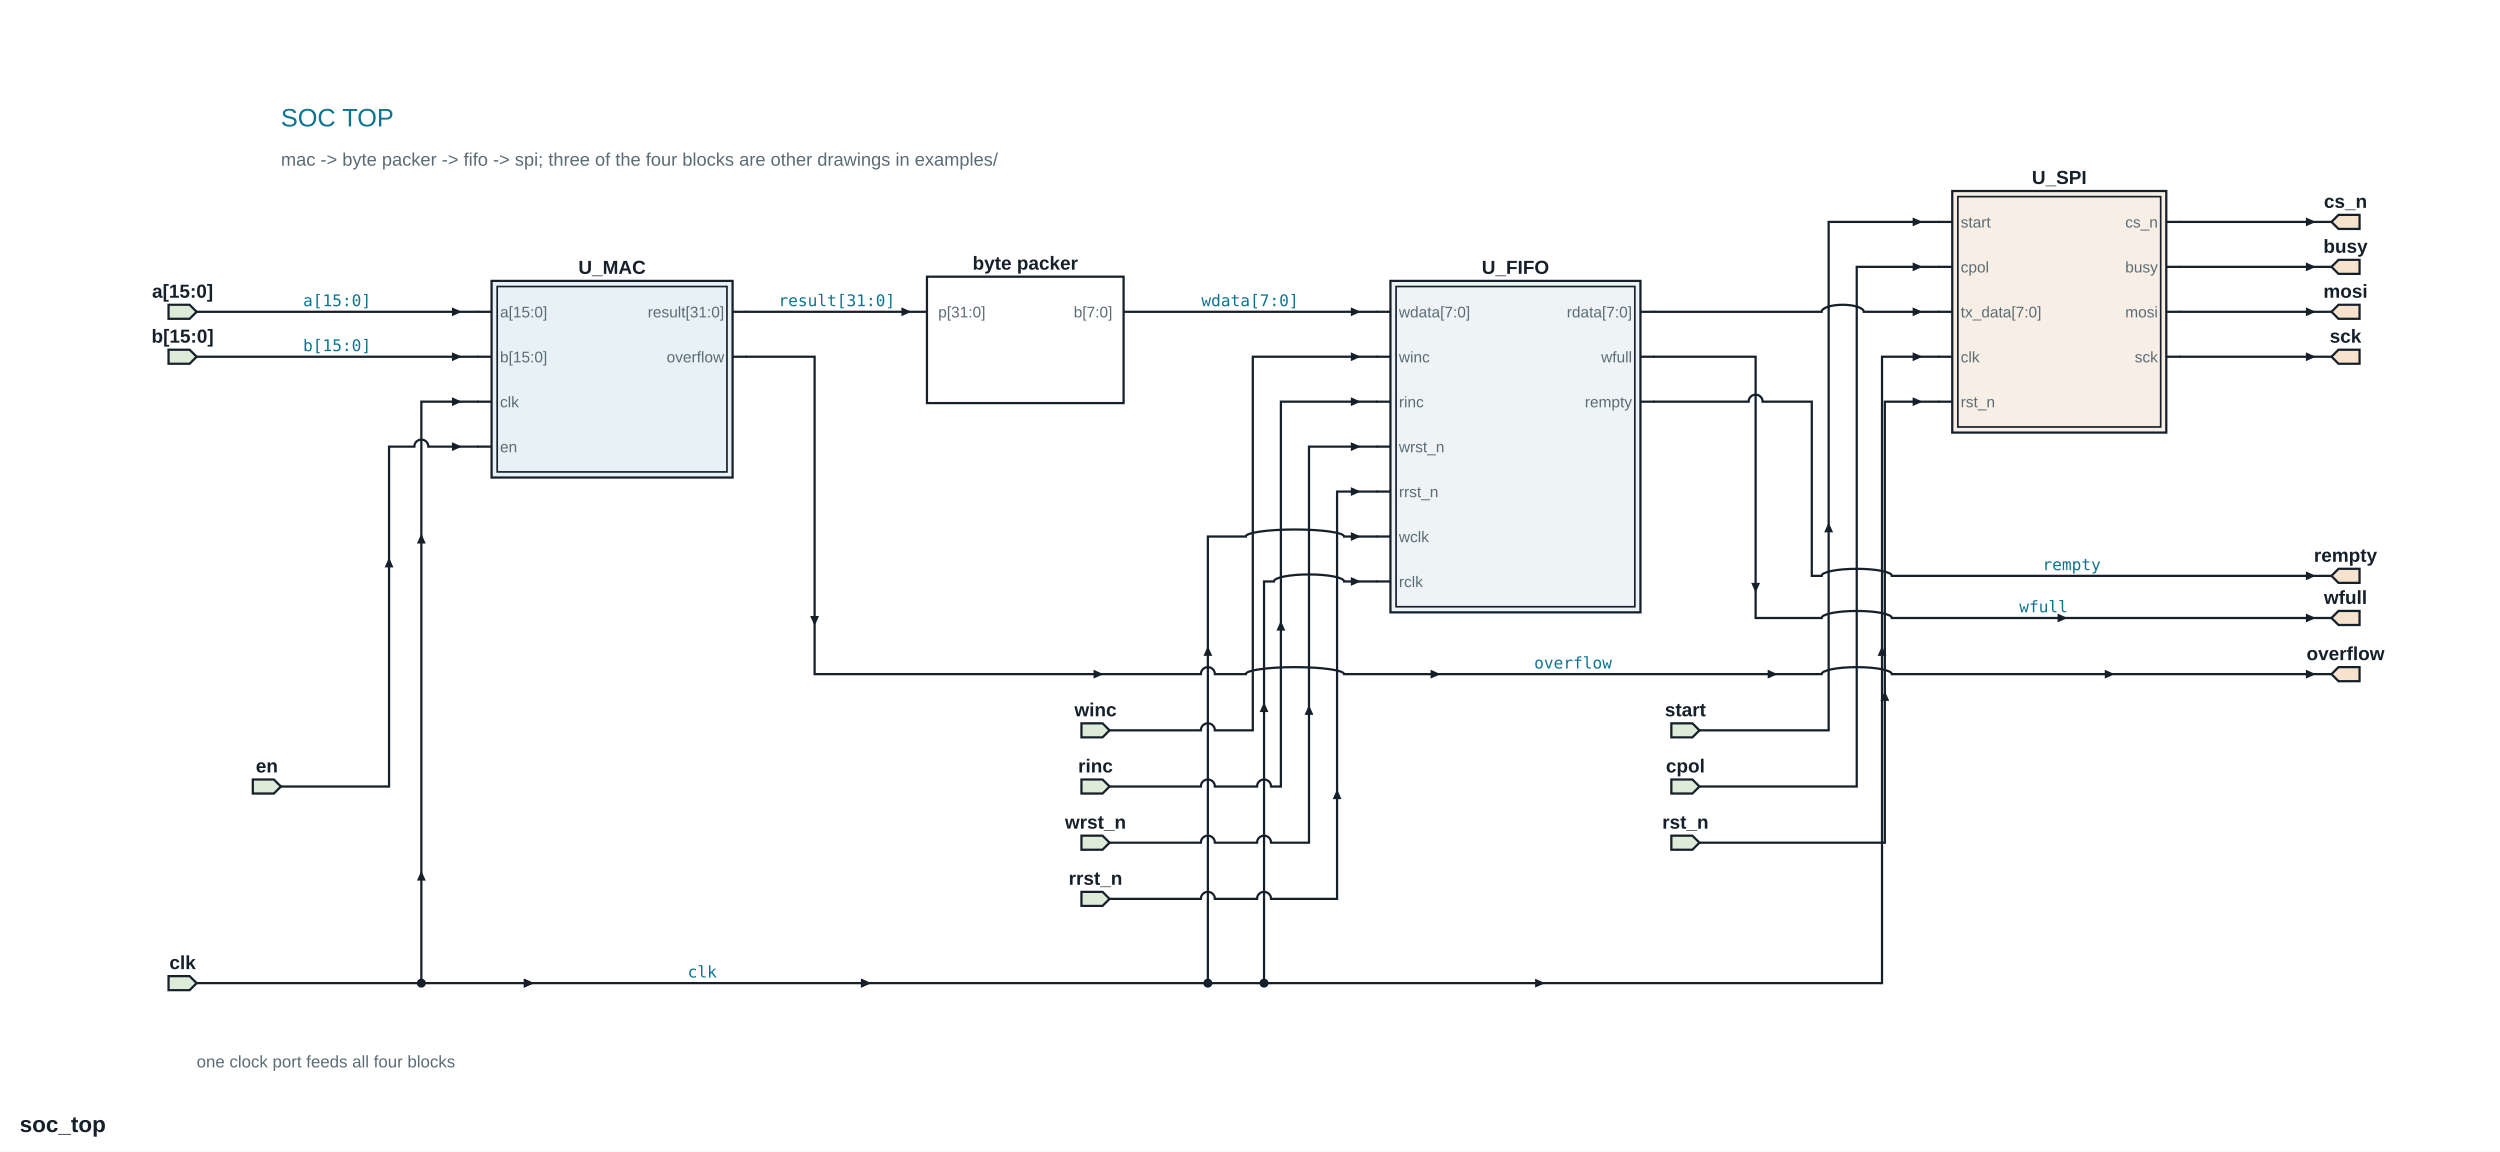
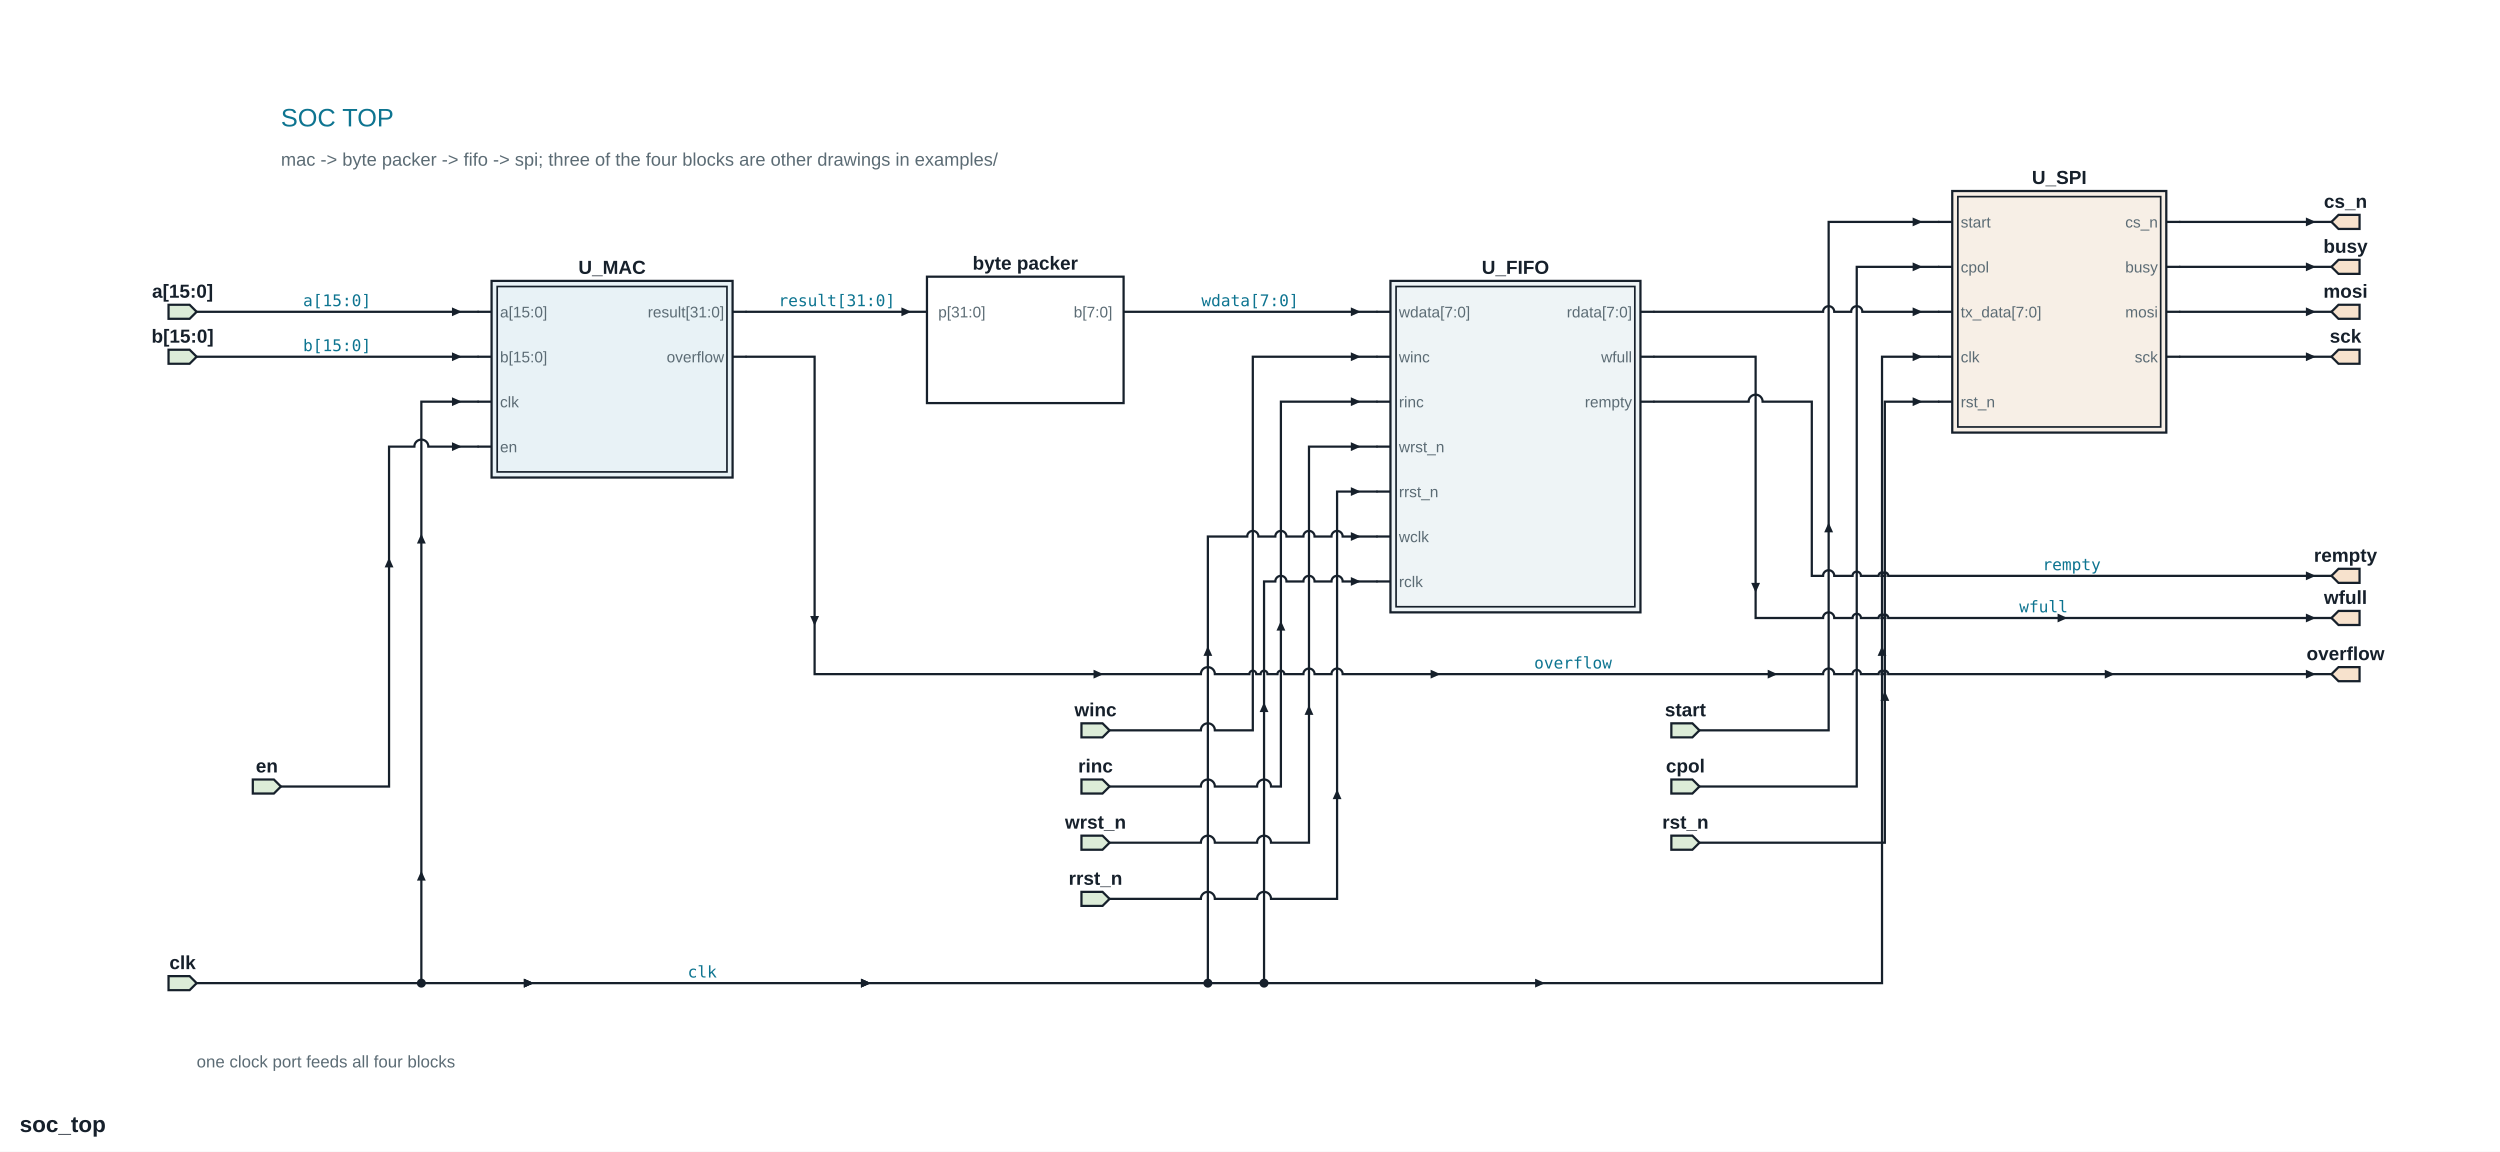
<svg xmlns="http://www.w3.org/2000/svg" width="1780" height="820" viewBox="0 0 1780 820" font-family="'IBM Plex Sans','IBM Plex Sans Text',Arial,Helvetica,sans-serif">
  <rect x="0" y="0" width="1780" height="820" fill="#ffffff" />
  <g class="dl-shapes">
    <text x="200" y="90" text-anchor="start" font-family="'IBM Plex Sans','IBM Plex Sans Text',Arial,Helvetica,sans-serif" font-size="18" fill="#0d7490">SOC TOP</text>
    <text x="200" y="118" text-anchor="start" font-family="'IBM Plex Sans','IBM Plex Sans Text',Arial,Helvetica,sans-serif" font-size="13" fill="#5b6b74">mac -&gt; byte packer -&gt; fifo -&gt; spi;  three of the four blocks are other drawings in examples/</text>
    <text x="140" y="760" text-anchor="start" font-family="'IBM Plex Sans','IBM Plex Sans Text',Arial,Helvetica,sans-serif" font-size="12" fill="#5b6b74">one clock port feeds all four blocks</text>
  </g>
  <g class="dl-nets">
    <path class="dl-net" data-id="n1" d="M200 560 L277 560 L277 318 L295 318 A5 5 0 0 1 305 318 L340 318" fill="none" stroke="#16202b" stroke-width="1.6" stroke-linejoin="miter" stroke-linecap="square" />
    <path class="dl-net" data-id="n2" d="M790 520 L855 520 A5 5 0 0 1 865 520 L892 520 L892 254 L980 254" fill="none" stroke="#16202b" stroke-width="1.6" stroke-linejoin="miter" stroke-linecap="square" />
    <path class="dl-net" data-id="n3" d="M790 560 L855 560 A5 5 0 0 1 865 560 L895 560 A5 5 0 0 1 905 560 L912 560 L912 286 L980 286" fill="none" stroke="#16202b" stroke-width="1.6" stroke-linejoin="miter" stroke-linecap="square" />
    <path class="dl-net" data-id="n4" d="M790 600 L855 600 A5 5 0 0 1 865 600 L895 600 A5 5 0 0 1 905 600 L932 600 L932 318 L980 318" fill="none" stroke="#16202b" stroke-width="1.6" stroke-linejoin="miter" stroke-linecap="square" />
    <path class="dl-net" data-id="n5" d="M790 640 L855 640 A5 5 0 0 1 865 640 L895 640 A5 5 0 0 1 905 640 L952 640 L952 350 L980 350" fill="none" stroke="#16202b" stroke-width="1.6" stroke-linejoin="miter" stroke-linecap="square" />
    <path class="dl-net" data-id="n6" d="M1210 520 L1302 520 L1302 158 L1380 158" fill="none" stroke="#16202b" stroke-width="1.6" stroke-linejoin="miter" stroke-linecap="square" />
    <path class="dl-net" data-id="n7" d="M1210 560 L1322 560 L1322 190 L1380 190" fill="none" stroke="#16202b" stroke-width="1.6" stroke-linejoin="miter" stroke-linecap="square" />
    <path class="dl-net" data-id="n8" d="M1210 600 L1342 600 L1342 286 L1380 286" fill="none" stroke="#16202b" stroke-width="1.6" stroke-linejoin="miter" stroke-linecap="square" />
    <path class="dl-net" data-id="n9" d="M140 222 L340 222" fill="none" stroke="#16202b" stroke-width="1.6" stroke-linejoin="miter" stroke-linecap="square" />
    <path class="dl-net" data-id="n10" d="M140 254 L340 254" fill="none" stroke="#16202b" stroke-width="1.6" stroke-linejoin="miter" stroke-linecap="square" />
    <path class="dl-net" data-id="n11" d="M531.6 222 L660 222" fill="none" stroke="#16202b" stroke-width="1.6" stroke-linejoin="miter" stroke-linecap="square" />
    <path class="dl-net" data-id="n12" d="M800 222 L980 222" fill="none" stroke="#16202b" stroke-width="1.6" stroke-linejoin="miter" stroke-linecap="square" />
-     <path class="dl-net" data-id="n13" d="M1178 222 L1297 222 A15 5 0 0 1 1327 222 L1380 222" fill="none" stroke="#16202b" stroke-width="1.6" stroke-linejoin="miter" stroke-linecap="square" />
+     <path class="dl-net" data-id="n13" d="M1178 222 L1298 222 A4 4 0 0 1 1306 222 L1318 222 A4 4 0 0 1 1326 222 L1380 222" fill="none" stroke="#16202b" stroke-width="1.6" stroke-linejoin="miter" stroke-linecap="square" />
    <path class="dl-net" data-id="n14" d="M1552.4 222 L1660 222" fill="none" stroke="#16202b" stroke-width="1.6" stroke-linejoin="miter" stroke-linecap="square" />
    <path class="dl-net" data-id="n15" d="M1552.4 254 L1660 254" fill="none" stroke="#16202b" stroke-width="1.6" stroke-linejoin="miter" stroke-linecap="square" />
    <path class="dl-net" data-id="n16" d="M1552.4 158 L1660 158" fill="none" stroke="#16202b" stroke-width="1.6" stroke-linejoin="miter" stroke-linecap="square" />
    <path class="dl-net" data-id="n17" d="M1552.4 190 L1660 190" fill="none" stroke="#16202b" stroke-width="1.6" stroke-linejoin="miter" stroke-linecap="square" />
-     <path class="dl-net" data-id="n18" d="M531.6 254 L580 254 L580 480 L855 480 A5 5 0 0 1 865 480 L887 480 A35 5 0 0 1 957 480 L1297 480 A25 5 0 0 1 1347 480 L1660 480" fill="none" stroke="#16202b" stroke-width="1.6" stroke-linejoin="miter" stroke-linecap="square" />
-     <path class="dl-net" data-id="n19" d="M1178 254 L1250 254 L1250 440 L1297 440 A25 5 0 0 1 1347 440 L1660 440" fill="none" stroke="#16202b" stroke-width="1.6" stroke-linejoin="miter" stroke-linecap="square" />
-     <path class="dl-net" data-id="n20" d="M1178 286 L1245 286 A5 5 0 0 1 1255 286 L1290 286 L1290 410 L1297 410 A25 5 0 0 1 1347 410 L1660 410" fill="none" stroke="#16202b" stroke-width="1.6" stroke-linejoin="miter" stroke-linecap="square" />
-     <path class="dl-net" data-id="n21" d="M140 700 L300 700 L300 286 L340 286 M140 700 L860 700 L860 382 L887 382 A35 5 0 0 1 957 382 L980 382 M140 700 L900 700 L900 414 L907 414 A25 5 0 0 1 957 414 L980 414 M140 700 L1340 700 L1340 254 L1380 254" fill="none" stroke="#16202b" stroke-width="1.6" stroke-linejoin="miter" stroke-linecap="square" />
+     <path class="dl-net" data-id="n18" d="M531.6 254 L580 254 L580 480 L855 480 A5 5 0 0 1 865 480 L889.5 480 A2.5 2.5 0 0 1 894.5 480 L897.5 480 A2.5 2.5 0 0 1 902.5 480 L909.5 480 A2.5 2.5 0 0 1 914.5 480 L928 480 A4 4 0 0 1 936 480 L948 480 A4 4 0 0 1 956 480 L1298 480 A4 4 0 0 1 1306 480 L1319 480 A3 3 0 0 1 1325 480 L1337.5 480 A2.5 2.5 0 0 1 1342.5 480 L1339.5 480 A2.5 2.5 0 0 1 1344.5 480 L1660 480" fill="none" stroke="#16202b" stroke-width="1.6" stroke-linejoin="miter" stroke-linecap="square" />
+     <path class="dl-net" data-id="n19" d="M1178 254 L1250 254 L1250 440 L1298 440 A4 4 0 0 1 1306 440 L1319 440 A3 3 0 0 1 1325 440 L1337.5 440 A2.5 2.5 0 0 1 1342.5 440 L1339.5 440 A2.5 2.5 0 0 1 1344.5 440 L1660 440" fill="none" stroke="#16202b" stroke-width="1.6" stroke-linejoin="miter" stroke-linecap="square" />
+     <path class="dl-net" data-id="n20" d="M1178 286 L1245 286 A5 5 0 0 1 1255 286 L1290 286 L1290 410 L1298 410 A4 4 0 0 1 1306 410 L1319 410 A3 3 0 0 1 1325 410 L1337.5 410 A2.5 2.5 0 0 1 1342.5 410 L1339.5 410 A2.5 2.5 0 0 1 1344.5 410 L1660 410" fill="none" stroke="#16202b" stroke-width="1.6" stroke-linejoin="miter" stroke-linecap="square" />
+     <path class="dl-net" data-id="n21" d="M140 700 L300 700 L300 286 L340 286 M140 700 L860 700 L860 382 L888 382 A4 4 0 0 1 896 382 L908 382 A4 4 0 0 1 916 382 L928 382 A4 4 0 0 1 936 382 L948 382 A4 4 0 0 1 956 382 L980 382 M140 700 L900 700 L900 414 L908 414 A4 4 0 0 1 916 414 L928 414 A4 4 0 0 1 936 414 L948 414 A4 4 0 0 1 956 414 L980 414 M140 700 L1340 700 L1340 254 L1380 254" fill="none" stroke="#16202b" stroke-width="1.6" stroke-linejoin="miter" stroke-linecap="square" />
    <text x="240" y="218" text-anchor="middle" font-family="'IBM Plex Mono','DejaVu Sans Mono','Courier New',monospace" font-size="11.5" fill="#0d7490">a[15:0]</text>
    <text x="240" y="250" text-anchor="middle" font-family="'IBM Plex Mono','DejaVu Sans Mono','Courier New',monospace" font-size="11.5" fill="#0d7490">b[15:0]</text>
    <text x="595.8" y="218" text-anchor="middle" font-family="'IBM Plex Mono','DejaVu Sans Mono','Courier New',monospace" font-size="11.5" fill="#0d7490">result[31:0]</text>
    <text x="890" y="218" text-anchor="middle" font-family="'IBM Plex Mono','DejaVu Sans Mono','Courier New',monospace" font-size="11.5" fill="#0d7490">wdata[7:0]</text>
    <text x="1120" y="476" text-anchor="middle" font-family="'IBM Plex Mono','DejaVu Sans Mono','Courier New',monospace" font-size="11.5" fill="#0d7490">overflow</text>
    <text x="1455" y="436" text-anchor="middle" font-family="'IBM Plex Mono','DejaVu Sans Mono','Courier New',monospace" font-size="11.5" fill="#0d7490">wfull</text>
    <text x="1475" y="406" text-anchor="middle" font-family="'IBM Plex Mono','DejaVu Sans Mono','Courier New',monospace" font-size="11.5" fill="#0d7490">rempty</text>
    <text x="500" y="696" text-anchor="middle" font-family="'IBM Plex Mono','DejaVu Sans Mono','Courier New',monospace" font-size="11.5" fill="#0d7490">clk</text>
    <polygon points="277,397 280.15,404 273.85,404" fill="#16202b" />
    <polygon points="328.8,318 321.8,321.15 321.8,314.85" fill="#16202b" />
    <polygon points="968.8,254 961.8,257.15 961.8,250.85" fill="#16202b" />
    <polygon points="912,442 915.15,449 908.85,449" fill="#16202b" />
    <polygon points="968.8,286 961.8,289.15 961.8,282.85" fill="#16202b" />
    <polygon points="932,502 935.15,509 928.85,509" fill="#16202b" />
    <polygon points="968.8,318 961.8,321.15 961.8,314.85" fill="#16202b" />
    <polygon points="952,562 955.15,569 948.85,569" fill="#16202b" />
    <polygon points="968.8,350 961.8,353.15 961.8,346.85" fill="#16202b" />
    <polygon points="1302,372 1305.15,379 1298.85,379" fill="#16202b" />
    <polygon points="1368.8,158 1361.8,161.15 1361.8,154.85" fill="#16202b" />
    <polygon points="1368.8,190 1361.8,193.15 1361.8,186.85" fill="#16202b" />
    <polygon points="1342,492 1345.15,499 1338.85,499" fill="#16202b" />
    <polygon points="1368.8,286 1361.8,289.15 1361.8,282.85" fill="#16202b" />
    <polygon points="328.8,222 321.8,225.15 321.8,218.85" fill="#16202b" />
    <polygon points="328.8,254 321.8,257.15 321.8,250.85" fill="#16202b" />
    <polygon points="648.8,222 641.8,225.15 641.8,218.85" fill="#16202b" />
    <polygon points="968.8,222 961.8,225.15 961.8,218.85" fill="#16202b" />
    <polygon points="1368.8,222 1361.8,225.15 1361.8,218.85" fill="#16202b" />
    <polygon points="1648.8,222 1641.8,225.15 1641.8,218.85" fill="#16202b" />
    <polygon points="1648.8,254 1641.8,257.15 1641.8,250.85" fill="#16202b" />
    <polygon points="1648.8,158 1641.8,161.15 1641.8,154.85" fill="#16202b" />
    <polygon points="1648.8,190 1641.8,193.15 1641.8,186.85" fill="#16202b" />
    <polygon points="580,445.6 576.85,438.6 583.15,438.6" fill="#16202b" />
    <polygon points="785.6,480 778.6,483.15 778.6,476.85" fill="#16202b" />
    <polygon points="1025.6,480 1018.6,483.15 1018.6,476.85" fill="#16202b" />
    <polygon points="1265.6,480 1258.6,483.15 1258.6,476.85" fill="#16202b" />
    <polygon points="1505.6,480 1498.6,483.15 1498.6,476.85" fill="#16202b" />
    <polygon points="1648.8,480 1641.8,483.15 1641.8,476.85" fill="#16202b" />
    <polygon points="1250,422 1246.85,415 1253.15,415" fill="#16202b" />
    <polygon points="1472,440 1465,443.15 1465,436.85" fill="#16202b" />
    <polygon points="1648.8,440 1641.8,443.15 1641.8,436.85" fill="#16202b" />
    <polygon points="1648.8,410 1641.8,413.15 1641.8,406.85" fill="#16202b" />
    <polygon points="300,620 303.15,627 296.85,627" fill="#16202b" />
    <polygon points="300,380 303.15,387 296.85,387" fill="#16202b" />
    <polygon points="328.8,286 321.8,289.15 321.8,282.85" fill="#16202b" />
    <polygon points="380,700 373,703.15 373,696.85" fill="#16202b" />
    <polygon points="620,700 613,703.15 613,696.85" fill="#16202b" />
    <polygon points="860,460 863.15,467 856.85,467" fill="#16202b" />
    <polygon points="968.8,382 961.8,385.15 961.8,378.85" fill="#16202b" />
    <polygon points="380,700 373,703.15 373,696.85" fill="#16202b" />
    <polygon points="620,700 613,703.15 613,696.85" fill="#16202b" />
    <polygon points="900,500 903.15,507 896.85,507" fill="#16202b" />
    <polygon points="968.8,414 961.8,417.15 961.8,410.85" fill="#16202b" />
    <polygon points="380,700 373,703.15 373,696.85" fill="#16202b" />
    <polygon points="620,700 613,703.15 613,696.85" fill="#16202b" />
    <polygon points="1100,700 1093,703.15 1093,696.85" fill="#16202b" />
    <polygon points="1340,460 1343.15,467 1336.85,467" fill="#16202b" />
    <polygon points="1368.8,254 1361.8,257.15 1361.8,250.85" fill="#16202b" />
  </g>
  <g class="dl-cells">
    <g class="dl-cell" data-id="u_mac" data-type="sheet" transform="matrix(1,0,0,1,340,200)">
      <rect x="10" y="0" width="171.6" height="140" fill="#e8f2f6" stroke="#16202b" stroke-width="1.6" />
      <rect x="14" y="4" width="163.6" height="132" fill="none" stroke="#16202b" stroke-width="1.2" />
      <line x1="0" y1="22" x2="10" y2="22" stroke="#16202b" stroke-width="1.6" />
      <line x1="0" y1="54" x2="10" y2="54" stroke="#16202b" stroke-width="1.6" />
      <line x1="0" y1="86" x2="10" y2="86" stroke="#16202b" stroke-width="1.6" />
      <line x1="0" y1="118" x2="10" y2="118" stroke="#16202b" stroke-width="1.6" />
      <line x1="191.6" y1="22" x2="181.6" y2="22" stroke="#16202b" stroke-width="1.6" />
      <line x1="191.6" y1="54" x2="181.6" y2="54" stroke="#16202b" stroke-width="1.6" />
    </g>
    <text x="356" y="226" text-anchor="start" font-family="'IBM Plex Sans','IBM Plex Sans Text',Arial,Helvetica,sans-serif" font-size="11" fill="#5b6b74">a[15:0]</text>
    <text x="356" y="258" text-anchor="start" font-family="'IBM Plex Sans','IBM Plex Sans Text',Arial,Helvetica,sans-serif" font-size="11" fill="#5b6b74">b[15:0]</text>
    <text x="356" y="290" text-anchor="start" font-family="'IBM Plex Sans','IBM Plex Sans Text',Arial,Helvetica,sans-serif" font-size="11" fill="#5b6b74">clk</text>
    <text x="356" y="322" text-anchor="start" font-family="'IBM Plex Sans','IBM Plex Sans Text',Arial,Helvetica,sans-serif" font-size="11" fill="#5b6b74">en</text>
    <text x="515.6" y="226" text-anchor="end" font-family="'IBM Plex Sans','IBM Plex Sans Text',Arial,Helvetica,sans-serif" font-size="11" fill="#5b6b74">result[31:0]</text>
    <text x="515.6" y="258" text-anchor="end" font-family="'IBM Plex Sans','IBM Plex Sans Text',Arial,Helvetica,sans-serif" font-size="11" fill="#5b6b74">overflow</text>
    <text x="435.8" y="195" text-anchor="middle" font-family="'IBM Plex Sans','IBM Plex Sans Text',Arial,Helvetica,sans-serif" font-size="13.5" font-weight="600" fill="#16202b">U_MAC</text>
    <g class="dl-cell" data-id="u_fifo" data-type="sheet" transform="matrix(1,0,0,1,980,200)">
      <rect x="10" y="0" width="178" height="236" fill="#eef4f6" stroke="#16202b" stroke-width="1.6" />
      <rect x="14" y="4" width="170" height="228" fill="none" stroke="#16202b" stroke-width="1.2" />
      <line x1="0" y1="22" x2="10" y2="22" stroke="#16202b" stroke-width="1.6" />
      <line x1="0" y1="54" x2="10" y2="54" stroke="#16202b" stroke-width="1.6" />
      <line x1="0" y1="86" x2="10" y2="86" stroke="#16202b" stroke-width="1.6" />
      <line x1="0" y1="118" x2="10" y2="118" stroke="#16202b" stroke-width="1.6" />
      <line x1="0" y1="150" x2="10" y2="150" stroke="#16202b" stroke-width="1.6" />
      <line x1="0" y1="182" x2="10" y2="182" stroke="#16202b" stroke-width="1.6" />
      <line x1="0" y1="214" x2="10" y2="214" stroke="#16202b" stroke-width="1.6" />
      <line x1="198" y1="22" x2="188" y2="22" stroke="#16202b" stroke-width="1.6" />
      <line x1="198" y1="54" x2="188" y2="54" stroke="#16202b" stroke-width="1.6" />
      <line x1="198" y1="86" x2="188" y2="86" stroke="#16202b" stroke-width="1.6" />
    </g>
    <text x="996" y="226" text-anchor="start" font-family="'IBM Plex Sans','IBM Plex Sans Text',Arial,Helvetica,sans-serif" font-size="11" fill="#5b6b74">wdata[7:0]</text>
    <text x="996" y="258" text-anchor="start" font-family="'IBM Plex Sans','IBM Plex Sans Text',Arial,Helvetica,sans-serif" font-size="11" fill="#5b6b74">winc</text>
    <text x="996" y="290" text-anchor="start" font-family="'IBM Plex Sans','IBM Plex Sans Text',Arial,Helvetica,sans-serif" font-size="11" fill="#5b6b74">rinc</text>
    <text x="996" y="322" text-anchor="start" font-family="'IBM Plex Sans','IBM Plex Sans Text',Arial,Helvetica,sans-serif" font-size="11" fill="#5b6b74">wrst_n</text>
    <text x="996" y="354" text-anchor="start" font-family="'IBM Plex Sans','IBM Plex Sans Text',Arial,Helvetica,sans-serif" font-size="11" fill="#5b6b74">rrst_n</text>
    <text x="996" y="386" text-anchor="start" font-family="'IBM Plex Sans','IBM Plex Sans Text',Arial,Helvetica,sans-serif" font-size="11" fill="#5b6b74">wclk</text>
    <text x="996" y="418" text-anchor="start" font-family="'IBM Plex Sans','IBM Plex Sans Text',Arial,Helvetica,sans-serif" font-size="11" fill="#5b6b74">rclk</text>
    <text x="1162" y="226" text-anchor="end" font-family="'IBM Plex Sans','IBM Plex Sans Text',Arial,Helvetica,sans-serif" font-size="11" fill="#5b6b74">rdata[7:0]</text>
    <text x="1162" y="258" text-anchor="end" font-family="'IBM Plex Sans','IBM Plex Sans Text',Arial,Helvetica,sans-serif" font-size="11" fill="#5b6b74">wfull</text>
    <text x="1162" y="290" text-anchor="end" font-family="'IBM Plex Sans','IBM Plex Sans Text',Arial,Helvetica,sans-serif" font-size="11" fill="#5b6b74">rempty</text>
    <text x="1079" y="195" text-anchor="middle" font-family="'IBM Plex Sans','IBM Plex Sans Text',Arial,Helvetica,sans-serif" font-size="13.5" font-weight="600" fill="#16202b">U_FIFO</text>
    <g class="dl-cell" data-id="u_spi" data-type="sheet" transform="matrix(1,0,0,1,1380,136)">
      <rect x="10" y="0" width="152.4" height="172" fill="#f7efe6" stroke="#16202b" stroke-width="1.6" />
      <rect x="14" y="4" width="144.4" height="164" fill="none" stroke="#16202b" stroke-width="1.2" />
      <line x1="0" y1="22" x2="10" y2="22" stroke="#16202b" stroke-width="1.6" />
      <line x1="0" y1="54" x2="10" y2="54" stroke="#16202b" stroke-width="1.6" />
      <line x1="0" y1="86" x2="10" y2="86" stroke="#16202b" stroke-width="1.6" />
      <line x1="0" y1="118" x2="10" y2="118" stroke="#16202b" stroke-width="1.6" />
      <line x1="0" y1="150" x2="10" y2="150" stroke="#16202b" stroke-width="1.6" />
      <line x1="172.4" y1="22" x2="162.4" y2="22" stroke="#16202b" stroke-width="1.6" />
      <line x1="172.4" y1="54" x2="162.4" y2="54" stroke="#16202b" stroke-width="1.6" />
      <line x1="172.4" y1="86" x2="162.4" y2="86" stroke="#16202b" stroke-width="1.6" />
      <line x1="172.4" y1="118" x2="162.4" y2="118" stroke="#16202b" stroke-width="1.6" />
    </g>
    <text x="1396" y="162" text-anchor="start" font-family="'IBM Plex Sans','IBM Plex Sans Text',Arial,Helvetica,sans-serif" font-size="11" fill="#5b6b74">start</text>
    <text x="1396" y="194" text-anchor="start" font-family="'IBM Plex Sans','IBM Plex Sans Text',Arial,Helvetica,sans-serif" font-size="11" fill="#5b6b74">cpol</text>
    <text x="1396" y="226" text-anchor="start" font-family="'IBM Plex Sans','IBM Plex Sans Text',Arial,Helvetica,sans-serif" font-size="11" fill="#5b6b74">tx_data[7:0]</text>
    <text x="1396" y="258" text-anchor="start" font-family="'IBM Plex Sans','IBM Plex Sans Text',Arial,Helvetica,sans-serif" font-size="11" fill="#5b6b74">clk</text>
    <text x="1396" y="290" text-anchor="start" font-family="'IBM Plex Sans','IBM Plex Sans Text',Arial,Helvetica,sans-serif" font-size="11" fill="#5b6b74">rst_n</text>
    <text x="1536.4" y="162" text-anchor="end" font-family="'IBM Plex Sans','IBM Plex Sans Text',Arial,Helvetica,sans-serif" font-size="11" fill="#5b6b74">cs_n</text>
    <text x="1536.4" y="194" text-anchor="end" font-family="'IBM Plex Sans','IBM Plex Sans Text',Arial,Helvetica,sans-serif" font-size="11" fill="#5b6b74">busy</text>
    <text x="1536.4" y="226" text-anchor="end" font-family="'IBM Plex Sans','IBM Plex Sans Text',Arial,Helvetica,sans-serif" font-size="11" fill="#5b6b74">mosi</text>
    <text x="1536.4" y="258" text-anchor="end" font-family="'IBM Plex Sans','IBM Plex Sans Text',Arial,Helvetica,sans-serif" font-size="11" fill="#5b6b74">sck</text>
    <text x="1466.2" y="131" text-anchor="middle" font-family="'IBM Plex Sans','IBM Plex Sans Text',Arial,Helvetica,sans-serif" font-size="13.5" font-weight="600" fill="#16202b">U_SPI</text>
    <g class="dl-cell" data-id="pack" data-type="block" transform="matrix(1,0,0,1,660,197)">
      <rect x="0" y="0" width="140" height="90" fill="#ffffff" stroke="#16202b" stroke-width="1.6" />
    </g>
    <text x="668" y="226" text-anchor="start" font-family="'IBM Plex Sans','IBM Plex Sans Text',Arial,Helvetica,sans-serif" font-size="11" fill="#5b6b74">p[31:0]</text>
    <text x="792" y="226" text-anchor="end" font-family="'IBM Plex Sans','IBM Plex Sans Text',Arial,Helvetica,sans-serif" font-size="11" fill="#5b6b74">b[7:0]</text>
    <text x="730" y="192" text-anchor="middle" font-family="'IBM Plex Sans','IBM Plex Sans Text',Arial,Helvetica,sans-serif" font-size="13.5" font-weight="600" fill="#16202b">byte packer</text>
    <g class="dl-cell" data-id="p_a" data-type="port_in" transform="matrix(1,0,0,1,120,217)">
      <path d="M0 0 H15 L20 5 L15 10 H0 Z" fill="#dcecd8" stroke="#16202b" stroke-width="1.6" />
    </g>
    <text x="130" y="212" text-anchor="middle" font-family="'IBM Plex Sans','IBM Plex Sans Text',Arial,Helvetica,sans-serif" font-size="13.5" font-weight="600" fill="#16202b">a[15:0]</text>
    <g class="dl-cell" data-id="p_b" data-type="port_in" transform="matrix(1,0,0,1,120,249)">
      <path d="M0 0 H15 L20 5 L15 10 H0 Z" fill="#dcecd8" stroke="#16202b" stroke-width="1.6" />
    </g>
    <text x="130" y="244" text-anchor="middle" font-family="'IBM Plex Sans','IBM Plex Sans Text',Arial,Helvetica,sans-serif" font-size="13.5" font-weight="600" fill="#16202b">b[15:0]</text>
    <g class="dl-cell" data-id="p_mosi" data-type="port_out" transform="matrix(1,0,0,1,1660,217)">
      <path d="M20 0 H5 L0 5 L5 10 H20 Z" fill="#f7e2cd" stroke="#16202b" stroke-width="1.6" />
    </g>
    <text x="1670" y="212" text-anchor="middle" font-family="'IBM Plex Sans','IBM Plex Sans Text',Arial,Helvetica,sans-serif" font-size="13.5" font-weight="600" fill="#16202b">mosi</text>
    <g class="dl-cell" data-id="p_sck" data-type="port_out" transform="matrix(1,0,0,1,1660,249)">
      <path d="M20 0 H5 L0 5 L5 10 H20 Z" fill="#f7e2cd" stroke="#16202b" stroke-width="1.6" />
    </g>
    <text x="1670" y="244" text-anchor="middle" font-family="'IBM Plex Sans','IBM Plex Sans Text',Arial,Helvetica,sans-serif" font-size="13.5" font-weight="600" fill="#16202b">sck</text>
    <g class="dl-cell" data-id="p_csn" data-type="port_out" transform="matrix(1,0,0,1,1660,153)">
      <path d="M20 0 H5 L0 5 L5 10 H20 Z" fill="#f7e2cd" stroke="#16202b" stroke-width="1.6" />
    </g>
    <text x="1670" y="148" text-anchor="middle" font-family="'IBM Plex Sans','IBM Plex Sans Text',Arial,Helvetica,sans-serif" font-size="13.5" font-weight="600" fill="#16202b">cs_n</text>
    <g class="dl-cell" data-id="p_busy" data-type="port_out" transform="matrix(1,0,0,1,1660,185)">
      <path d="M20 0 H5 L0 5 L5 10 H20 Z" fill="#f7e2cd" stroke="#16202b" stroke-width="1.6" />
    </g>
    <text x="1670" y="180" text-anchor="middle" font-family="'IBM Plex Sans','IBM Plex Sans Text',Arial,Helvetica,sans-serif" font-size="13.5" font-weight="600" fill="#16202b">busy</text>
    <g class="dl-cell" data-id="p_ovf" data-type="port_out" transform="matrix(1,0,0,1,1660,475)">
      <path d="M20 0 H5 L0 5 L5 10 H20 Z" fill="#f7e2cd" stroke="#16202b" stroke-width="1.6" />
    </g>
    <text x="1670" y="470" text-anchor="middle" font-family="'IBM Plex Sans','IBM Plex Sans Text',Arial,Helvetica,sans-serif" font-size="13.5" font-weight="600" fill="#16202b">overflow</text>
    <g class="dl-cell" data-id="p_wfull" data-type="port_out" transform="matrix(1,0,0,1,1660,435)">
      <path d="M20 0 H5 L0 5 L5 10 H20 Z" fill="#f7e2cd" stroke="#16202b" stroke-width="1.6" />
    </g>
    <text x="1670" y="430" text-anchor="middle" font-family="'IBM Plex Sans','IBM Plex Sans Text',Arial,Helvetica,sans-serif" font-size="13.5" font-weight="600" fill="#16202b">wfull</text>
    <g class="dl-cell" data-id="p_rempty" data-type="port_out" transform="matrix(1,0,0,1,1660,405)">
      <path d="M20 0 H5 L0 5 L5 10 H20 Z" fill="#f7e2cd" stroke="#16202b" stroke-width="1.6" />
    </g>
    <text x="1670" y="400" text-anchor="middle" font-family="'IBM Plex Sans','IBM Plex Sans Text',Arial,Helvetica,sans-serif" font-size="13.5" font-weight="600" fill="#16202b">rempty</text>
    <g class="dl-cell" data-id="p_clken" data-type="port_in" transform="matrix(1,0,0,1,180,555)">
      <path d="M0 0 H15 L20 5 L15 10 H0 Z" fill="#dcecd8" stroke="#16202b" stroke-width="1.6" />
    </g>
    <text x="190" y="550" text-anchor="middle" font-family="'IBM Plex Sans','IBM Plex Sans Text',Arial,Helvetica,sans-serif" font-size="13.5" font-weight="600" fill="#16202b">en</text>
    <g class="dl-cell" data-id="p_winc" data-type="port_in" transform="matrix(1,0,0,1,770,515)">
      <path d="M0 0 H15 L20 5 L15 10 H0 Z" fill="#dcecd8" stroke="#16202b" stroke-width="1.6" />
    </g>
    <text x="780" y="510" text-anchor="middle" font-family="'IBM Plex Sans','IBM Plex Sans Text',Arial,Helvetica,sans-serif" font-size="13.5" font-weight="600" fill="#16202b">winc</text>
    <g class="dl-cell" data-id="p_rinc" data-type="port_in" transform="matrix(1,0,0,1,770,555)">
      <path d="M0 0 H15 L20 5 L15 10 H0 Z" fill="#dcecd8" stroke="#16202b" stroke-width="1.6" />
    </g>
    <text x="780" y="550" text-anchor="middle" font-family="'IBM Plex Sans','IBM Plex Sans Text',Arial,Helvetica,sans-serif" font-size="13.5" font-weight="600" fill="#16202b">rinc</text>
    <g class="dl-cell" data-id="p_wrstn" data-type="port_in" transform="matrix(1,0,0,1,770,595)">
      <path d="M0 0 H15 L20 5 L15 10 H0 Z" fill="#dcecd8" stroke="#16202b" stroke-width="1.6" />
    </g>
    <text x="780" y="590" text-anchor="middle" font-family="'IBM Plex Sans','IBM Plex Sans Text',Arial,Helvetica,sans-serif" font-size="13.5" font-weight="600" fill="#16202b">wrst_n</text>
    <g class="dl-cell" data-id="p_rrstn" data-type="port_in" transform="matrix(1,0,0,1,770,635)">
      <path d="M0 0 H15 L20 5 L15 10 H0 Z" fill="#dcecd8" stroke="#16202b" stroke-width="1.6" />
    </g>
    <text x="780" y="630" text-anchor="middle" font-family="'IBM Plex Sans','IBM Plex Sans Text',Arial,Helvetica,sans-serif" font-size="13.5" font-weight="600" fill="#16202b">rrst_n</text>
    <g class="dl-cell" data-id="p_start" data-type="port_in" transform="matrix(1,0,0,1,1190,515)">
      <path d="M0 0 H15 L20 5 L15 10 H0 Z" fill="#dcecd8" stroke="#16202b" stroke-width="1.6" />
    </g>
    <text x="1200" y="510" text-anchor="middle" font-family="'IBM Plex Sans','IBM Plex Sans Text',Arial,Helvetica,sans-serif" font-size="13.5" font-weight="600" fill="#16202b">start</text>
    <g class="dl-cell" data-id="p_cpol" data-type="port_in" transform="matrix(1,0,0,1,1190,555)">
      <path d="M0 0 H15 L20 5 L15 10 H0 Z" fill="#dcecd8" stroke="#16202b" stroke-width="1.6" />
    </g>
    <text x="1200" y="550" text-anchor="middle" font-family="'IBM Plex Sans','IBM Plex Sans Text',Arial,Helvetica,sans-serif" font-size="13.5" font-weight="600" fill="#16202b">cpol</text>
    <g class="dl-cell" data-id="p_spirst" data-type="port_in" transform="matrix(1,0,0,1,1190,595)">
      <path d="M0 0 H15 L20 5 L15 10 H0 Z" fill="#dcecd8" stroke="#16202b" stroke-width="1.6" />
    </g>
    <text x="1200" y="590" text-anchor="middle" font-family="'IBM Plex Sans','IBM Plex Sans Text',Arial,Helvetica,sans-serif" font-size="13.5" font-weight="600" fill="#16202b">rst_n</text>
    <g class="dl-cell" data-id="p_clk" data-type="port_in" transform="matrix(1,0,0,1,120,695)">
      <path d="M0 0 H15 L20 5 L15 10 H0 Z" fill="#dcecd8" stroke="#16202b" stroke-width="1.6" />
    </g>
    <text x="130" y="690" text-anchor="middle" font-family="'IBM Plex Sans','IBM Plex Sans Text',Arial,Helvetica,sans-serif" font-size="13.5" font-weight="600" fill="#16202b">clk</text>
  </g>
  <g class="dl-junctions">
    <circle cx="300" cy="700" r="3.2" fill="#16202b" />
    <circle cx="860" cy="700" r="3.2" fill="#16202b" />
    <circle cx="900" cy="700" r="3.2" fill="#16202b" />
  </g>
  <text x="14" y="806" font-family="'IBM Plex Sans','IBM Plex Sans Text',Arial,Helvetica,sans-serif" font-size="16" font-weight="600" fill="#16202b">soc_top</text>
</svg>
